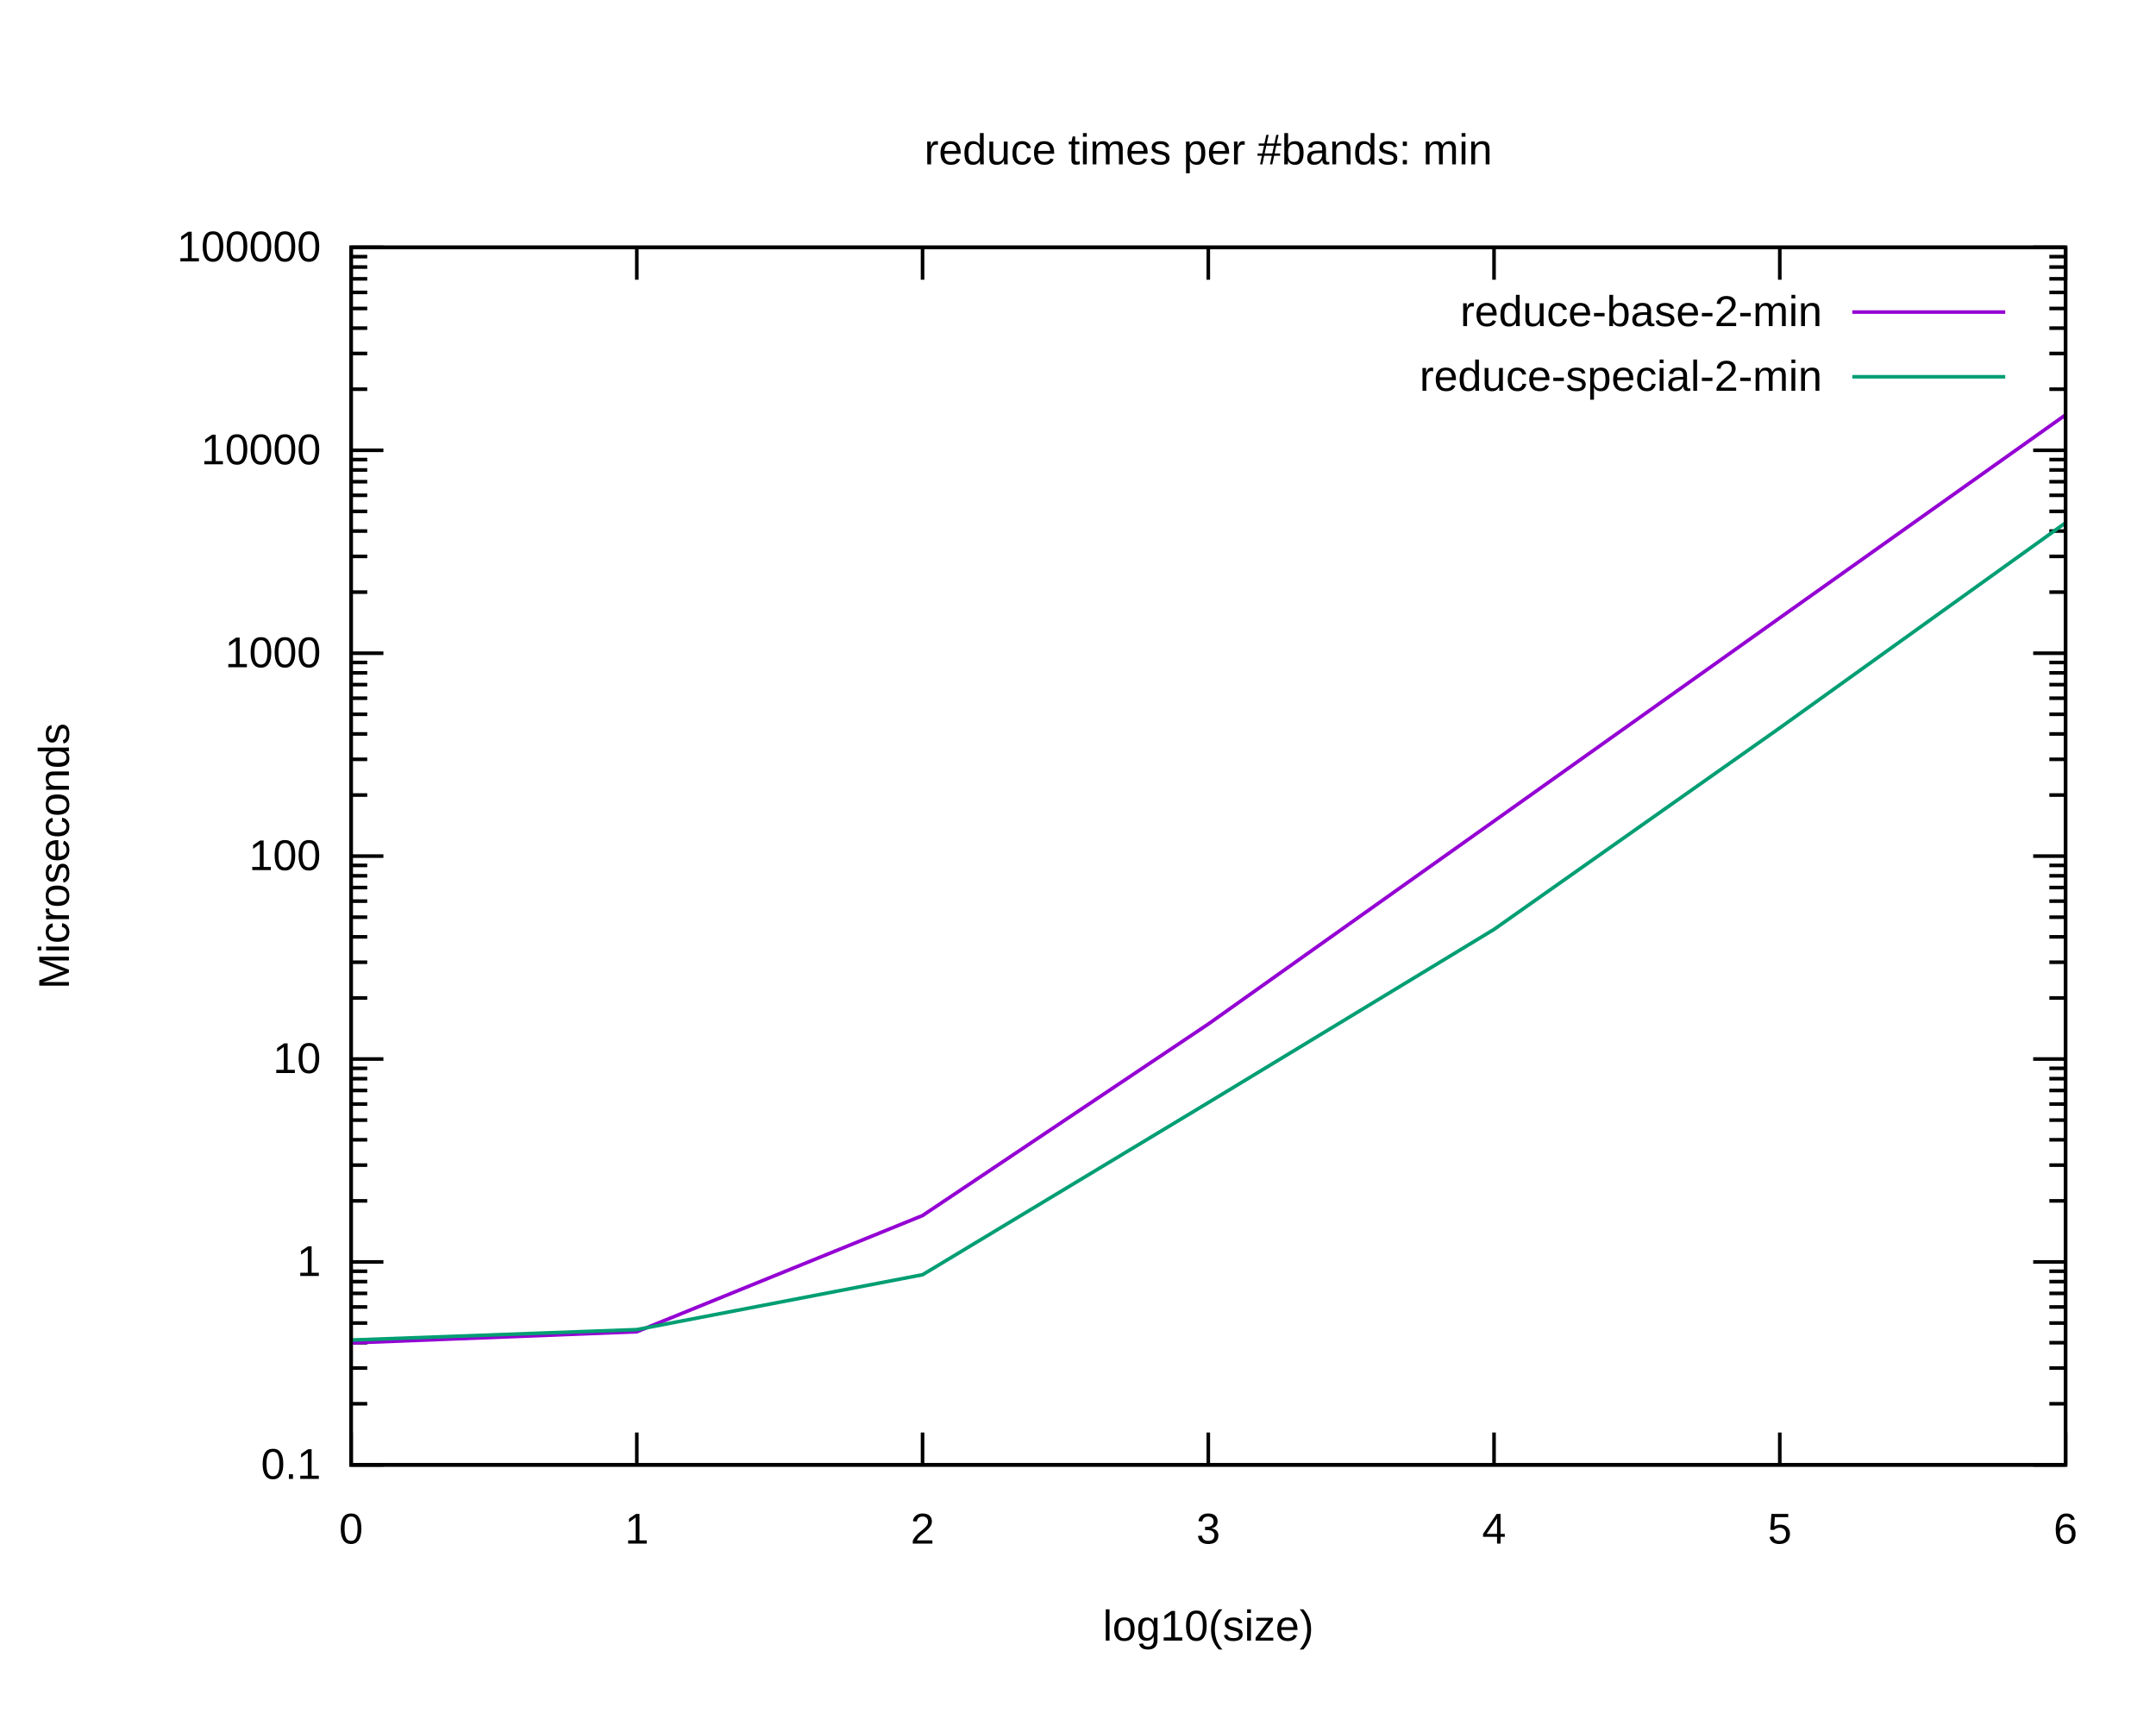
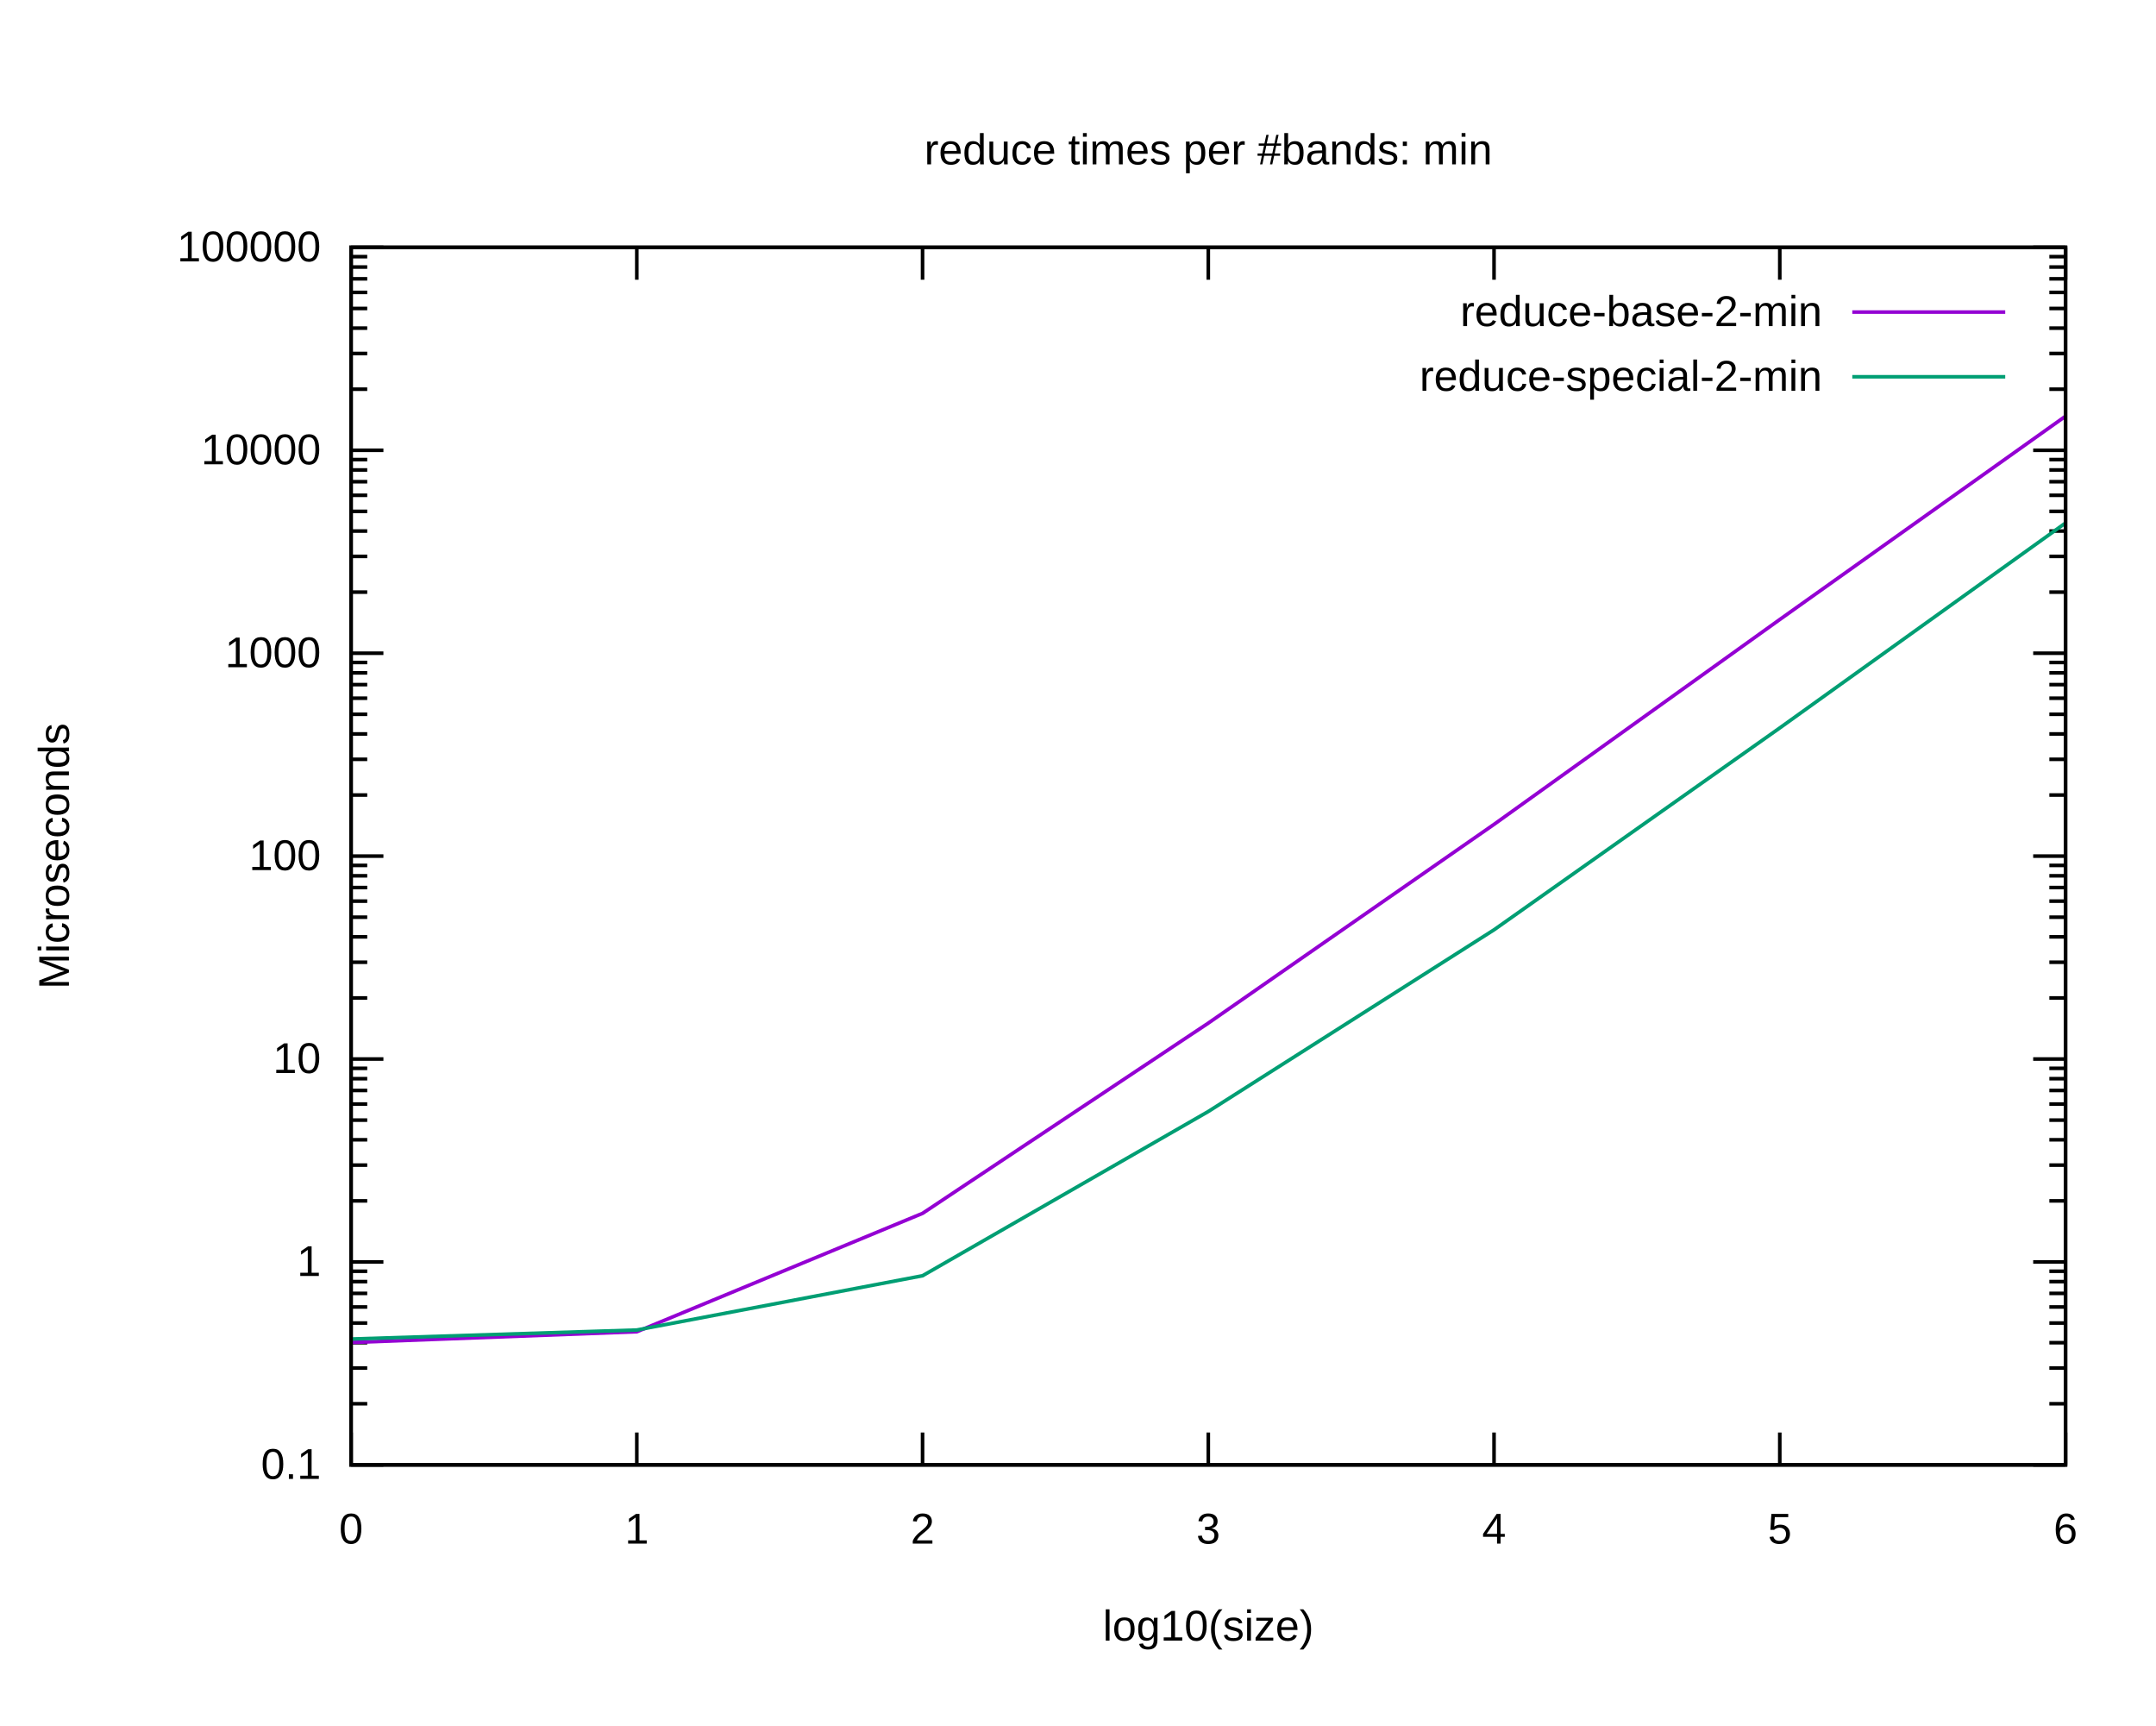
<svg xmlns="http://www.w3.org/2000/svg" xmlns:xlink="http://www.w3.org/1999/xlink" viewBox="0 0 600 480">
  <g id="gnuplot_canvas">
    <rect x="0" y="0" width="600" height="480" fill="none" />
    <defs>
      <circle id="gpDot" r="0.5" stroke-width="0.5" stroke="currentColor" />
      <path id="gpPt0" stroke-width="0.222" stroke="currentColor" d="M-1,0 h2 M0,-1 v2" />
      <path id="gpPt1" stroke-width="0.222" stroke="currentColor" d="M-1,-1 L1,1 M1,-1 L-1,1" />
      <path id="gpPt2" stroke-width="0.222" stroke="currentColor" d="M-1,0 L1,0 M0,-1 L0,1 M-1,-1 L1,1 M-1,1 L1,-1" />
      <rect id="gpPt3" stroke-width="0.222" stroke="currentColor" x="-1" y="-1" width="2" height="2" />
      <rect id="gpPt4" stroke-width="0.222" stroke="currentColor" fill="currentColor" x="-1" y="-1" width="2" height="2" />
      <circle id="gpPt5" stroke-width="0.222" stroke="currentColor" cx="0" cy="0" r="1" />
      <use xlink:href="#gpPt5" id="gpPt6" fill="currentColor" stroke="none" />
      <path id="gpPt7" stroke-width="0.222" stroke="currentColor" d="M0,-1.33 L-1.33,0.67 L1.33,0.67 z" />
      <use xlink:href="#gpPt7" id="gpPt8" fill="currentColor" stroke="none" />
      <use xlink:href="#gpPt7" id="gpPt9" stroke="currentColor" transform="rotate(180)" />
      <use xlink:href="#gpPt9" id="gpPt10" fill="currentColor" stroke="none" />
      <use xlink:href="#gpPt3" id="gpPt11" stroke="currentColor" transform="rotate(45)" />
      <use xlink:href="#gpPt11" id="gpPt12" fill="currentColor" stroke="none" />
      <path id="gpPt13" stroke-width="0.222" stroke="currentColor" d="M0,1.330 L1.265,0.411 L0.782,-1.067 L-0.782,-1.076 L-1.265,0.411 z" />
      <use xlink:href="#gpPt13" id="gpPt14" fill="currentColor" stroke="none" />
      <filter id="textbox" filterUnits="objectBoundingBox" x="0" y="0" height="1" width="1">
        <feFlood flood-color="white" flood-opacity="1" result="bgnd" />
        <feComposite in="SourceGraphic" in2="bgnd" operator="atop" />
      </filter>
      <filter id="greybox" filterUnits="objectBoundingBox" x="0" y="0" height="1" width="1">
        <feFlood flood-color="lightgrey" flood-opacity="1" result="grey" />
        <feComposite in="SourceGraphic" in2="grey" operator="atop" />
      </filter>
    </defs>
    <g fill="none" color="white" stroke="currentColor" stroke-width="1.00" stroke-linecap="butt" stroke-linejoin="miter">
</g>
    <g fill="none" color="black" stroke="currentColor" stroke-width="1.00" stroke-linecap="butt" stroke-linejoin="miter">
      <path stroke="black" d="M97.70,407.58 L106.70,407.58 M574.82,407.58 L565.82,407.58  " />
      <g transform="translate(89.31,411.48)" stroke="none" fill="black" font-family="Arial" font-size="12.00" text-anchor="end">
        <text>
          <tspan font-family="Arial"> 0.1</tspan>
        </text>
      </g>
    </g>
    <g fill="none" color="black" stroke="currentColor" stroke-width="1.00" stroke-linecap="butt" stroke-linejoin="miter">
      <path stroke="black" d="M97.70,390.58 L102.20,390.58 M574.82,390.58 L570.32,390.58 M97.70,380.64 L102.20,380.64 M574.82,380.64 L570.32,380.64   M97.70,373.59 L102.20,373.59 M574.82,373.59 L570.32,373.59 M97.70,368.12 L102.20,368.12 M574.82,368.12 L570.32,368.12   M97.70,363.65 L102.20,363.65 M574.82,363.65 L570.32,363.65 M97.70,359.87 L102.20,359.87 M574.82,359.87 L570.32,359.87   M97.70,356.59 L102.20,356.59 M574.82,356.59 L570.32,356.59 M97.70,353.71 L102.20,353.71 M574.82,353.71 L570.32,353.71   M97.70,351.12 L106.70,351.12 M574.82,351.12 L565.82,351.12  " />
      <g transform="translate(89.31,355.02)" stroke="none" fill="black" font-family="Arial" font-size="12.00" text-anchor="end">
        <text>
          <tspan font-family="Arial"> 1</tspan>
        </text>
      </g>
    </g>
    <g fill="none" color="black" stroke="currentColor" stroke-width="1.00" stroke-linecap="butt" stroke-linejoin="miter">
      <path stroke="black" d="M97.70,334.13 L102.20,334.13 M574.82,334.13 L570.32,334.13 M97.70,324.18 L102.20,324.18 M574.82,324.18 L570.32,324.18   M97.70,317.13 L102.20,317.13 M574.82,317.13 L570.32,317.13 M97.70,311.66 L102.20,311.66 M574.82,311.66 L570.32,311.66   M97.70,307.19 L102.20,307.19 M574.82,307.19 L570.32,307.19 M97.70,303.41 L102.20,303.41 M574.82,303.41 L570.32,303.41   M97.70,300.13 L102.20,300.13 M574.82,300.13 L570.32,300.13 M97.70,297.25 L102.20,297.25 M574.82,297.25 L570.32,297.25   M97.70,294.66 L106.70,294.66 M574.82,294.66 L565.82,294.66  " />
      <g transform="translate(89.31,298.56)" stroke="none" fill="black" font-family="Arial" font-size="12.00" text-anchor="end">
        <text>
          <tspan font-family="Arial"> 10</tspan>
        </text>
      </g>
    </g>
    <g fill="none" color="black" stroke="currentColor" stroke-width="1.00" stroke-linecap="butt" stroke-linejoin="miter">
      <path stroke="black" d="M97.70,277.67 L102.20,277.67 M574.82,277.67 L570.32,277.67 M97.70,267.73 L102.20,267.73 M574.82,267.73 L570.32,267.73   M97.70,260.67 L102.20,260.67 M574.82,260.67 L570.32,260.67 M97.70,255.20 L102.20,255.20 M574.82,255.20 L570.32,255.20   M97.70,250.73 L102.20,250.73 M574.82,250.73 L570.32,250.73 M97.70,246.95 L102.20,246.95 M574.82,246.95 L570.32,246.95   M97.70,243.68 L102.20,243.68 M574.82,243.68 L570.32,243.68 M97.70,240.79 L102.20,240.79 M574.82,240.79 L570.32,240.79   M97.70,238.20 L106.70,238.20 M574.82,238.20 L565.82,238.20  " />
      <g transform="translate(89.31,242.10)" stroke="none" fill="black" font-family="Arial" font-size="12.00" text-anchor="end">
        <text>
          <tspan font-family="Arial"> 100</tspan>
        </text>
      </g>
    </g>
    <g fill="none" color="black" stroke="currentColor" stroke-width="1.00" stroke-linecap="butt" stroke-linejoin="miter">
      <path stroke="black" d="M97.70,221.21 L102.20,221.21 M574.82,221.21 L570.32,221.21 M97.70,211.27 L102.20,211.27 M574.82,211.27 L570.32,211.27   M97.70,204.21 L102.20,204.21 M574.82,204.21 L570.32,204.21 M97.70,198.74 L102.20,198.74 M574.82,198.74 L570.32,198.74   M97.70,194.27 L102.20,194.27 M574.82,194.27 L570.32,194.27 M97.70,190.49 L102.20,190.49 M574.82,190.49 L570.32,190.49   M97.70,187.22 L102.20,187.22 M574.82,187.22 L570.32,187.22 M97.70,184.33 L102.20,184.33 M574.82,184.33 L570.32,184.33   M97.70,181.75 L106.70,181.75 M574.82,181.75 L565.82,181.75  " />
      <g transform="translate(89.31,185.65)" stroke="none" fill="black" font-family="Arial" font-size="12.00" text-anchor="end">
        <text>
          <tspan font-family="Arial"> 1000</tspan>
        </text>
      </g>
    </g>
    <g fill="none" color="black" stroke="currentColor" stroke-width="1.00" stroke-linecap="butt" stroke-linejoin="miter">
      <path stroke="black" d="M97.70,164.75 L102.20,164.75 M574.82,164.75 L570.32,164.75 M97.70,154.81 L102.20,154.81 M574.82,154.81 L570.32,154.81   M97.70,147.76 L102.20,147.76 M574.82,147.76 L570.32,147.76 M97.70,142.28 L102.20,142.28 M574.82,142.28 L570.32,142.28   M97.70,137.81 L102.20,137.81 M574.82,137.81 L570.32,137.81 M97.70,134.03 L102.20,134.03 M574.82,134.03 L570.32,134.03   M97.70,130.76 L102.20,130.76 M574.82,130.76 L570.32,130.76 M97.70,127.87 L102.20,127.87 M574.82,127.87 L570.32,127.87   M97.70,125.29 L106.70,125.29 M574.82,125.29 L565.82,125.29  " />
      <g transform="translate(89.31,129.19)" stroke="none" fill="black" font-family="Arial" font-size="12.00" text-anchor="end">
        <text>
          <tspan font-family="Arial"> 10000</tspan>
        </text>
      </g>
    </g>
    <g fill="none" color="black" stroke="currentColor" stroke-width="1.00" stroke-linecap="butt" stroke-linejoin="miter">
      <path stroke="black" d="M97.70,108.29 L102.20,108.29 M574.82,108.29 L570.32,108.29 M97.70,98.35 L102.20,98.35 M574.82,98.35 L570.32,98.35   M97.70,91.30 L102.20,91.30 M574.82,91.30 L570.32,91.30 M97.70,85.83 L102.20,85.83 M574.82,85.83 L570.32,85.83   M97.70,81.36 L102.20,81.36 M574.82,81.36 L570.32,81.36 M97.70,77.58 L102.20,77.58 M574.82,77.58 L570.32,77.58   M97.70,74.30 L102.20,74.30 M574.82,74.30 L570.32,74.30 M97.70,71.41 L102.20,71.41 M574.82,71.41 L570.32,71.41   M97.70,68.83 L106.70,68.83 M574.82,68.83 L565.82,68.83  " />
      <g transform="translate(89.31,72.73)" stroke="none" fill="black" font-family="Arial" font-size="12.00" text-anchor="end">
        <text>
          <tspan font-family="Arial"> 100000</tspan>
        </text>
      </g>
    </g>
    <g fill="none" color="black" stroke="currentColor" stroke-width="1.00" stroke-linecap="butt" stroke-linejoin="miter">
      <path stroke="black" d="M97.70,407.58 L97.70,398.58 M97.70,68.83 L97.70,77.83  " />
      <g transform="translate(97.70,429.48)" stroke="none" fill="black" font-family="Arial" font-size="12.00" text-anchor="middle">
        <text>
          <tspan font-family="Arial"> 0</tspan>
        </text>
      </g>
    </g>
    <g fill="none" color="black" stroke="currentColor" stroke-width="1.00" stroke-linecap="butt" stroke-linejoin="miter">
      <path stroke="black" d="M177.22,407.58 L177.22,398.58 M177.22,68.83 L177.22,77.83  " />
      <g transform="translate(177.22,429.48)" stroke="none" fill="black" font-family="Arial" font-size="12.00" text-anchor="middle">
        <text>
          <tspan font-family="Arial"> 1</tspan>
        </text>
      </g>
    </g>
    <g fill="none" color="black" stroke="currentColor" stroke-width="1.00" stroke-linecap="butt" stroke-linejoin="miter">
      <path stroke="black" d="M256.74,407.58 L256.74,398.58 M256.74,68.83 L256.74,77.83  " />
      <g transform="translate(256.74,429.48)" stroke="none" fill="black" font-family="Arial" font-size="12.00" text-anchor="middle">
        <text>
          <tspan font-family="Arial"> 2</tspan>
        </text>
      </g>
    </g>
    <g fill="none" color="black" stroke="currentColor" stroke-width="1.00" stroke-linecap="butt" stroke-linejoin="miter">
      <path stroke="black" d="M336.26,407.58 L336.26,398.58 M336.26,68.83 L336.26,77.83  " />
      <g transform="translate(336.26,429.48)" stroke="none" fill="black" font-family="Arial" font-size="12.00" text-anchor="middle">
        <text>
          <tspan font-family="Arial"> 3</tspan>
        </text>
      </g>
    </g>
    <g fill="none" color="black" stroke="currentColor" stroke-width="1.00" stroke-linecap="butt" stroke-linejoin="miter">
      <path stroke="black" d="M415.78,407.58 L415.78,398.58 M415.78,68.83 L415.78,77.83  " />
      <g transform="translate(415.78,429.48)" stroke="none" fill="black" font-family="Arial" font-size="12.00" text-anchor="middle">
        <text>
          <tspan font-family="Arial"> 4</tspan>
        </text>
      </g>
    </g>
    <g fill="none" color="black" stroke="currentColor" stroke-width="1.00" stroke-linecap="butt" stroke-linejoin="miter">
      <path stroke="black" d="M495.30,407.58 L495.30,398.58 M495.30,68.83 L495.30,77.83  " />
      <g transform="translate(495.30,429.48)" stroke="none" fill="black" font-family="Arial" font-size="12.00" text-anchor="middle">
        <text>
          <tspan font-family="Arial"> 5</tspan>
        </text>
      </g>
    </g>
    <g fill="none" color="black" stroke="currentColor" stroke-width="1.00" stroke-linecap="butt" stroke-linejoin="miter">
      <path stroke="black" d="M574.82,407.58 L574.82,398.58 M574.82,68.83 L574.82,77.83  " />
      <g transform="translate(574.82,429.48)" stroke="none" fill="black" font-family="Arial" font-size="12.00" text-anchor="middle">
        <text>
          <tspan font-family="Arial"> 6</tspan>
        </text>
      </g>
    </g>
    <g fill="none" color="black" stroke="currentColor" stroke-width="1.00" stroke-linecap="butt" stroke-linejoin="miter">
</g>
    <g fill="none" color="black" stroke="currentColor" stroke-width="1.00" stroke-linecap="butt" stroke-linejoin="miter">
      <path stroke="black" d="M97.70,68.83 L97.70,407.58 L574.82,407.58 L574.82,68.83 L97.70,68.83 Z  " />
    </g>
    <g fill="none" color="black" stroke="currentColor" stroke-width="1.00" stroke-linecap="butt" stroke-linejoin="miter">
      <g transform="translate(19.18,238.21) rotate(270)" stroke="none" fill="black" font-family="Arial" font-size="12.00" text-anchor="middle">
        <text>
          <tspan font-family="Arial">Microseconds</tspan>
        </text>
      </g>
    </g>
    <g fill="none" color="black" stroke="currentColor" stroke-width="1.00" stroke-linecap="butt" stroke-linejoin="miter">
      <g transform="translate(336.26,456.48)" stroke="none" fill="black" font-family="Arial" font-size="12.00" text-anchor="middle">
        <text>
          <tspan font-family="Arial">log10(size)</tspan>
        </text>
      </g>
    </g>
    <g fill="none" color="black" stroke="currentColor" stroke-width="1.00" stroke-linecap="butt" stroke-linejoin="miter">
</g>
    <g id="gnuplot_plot_1">
      <g fill="none" color="black" stroke="currentColor" stroke-width="1.00" stroke-linecap="butt" stroke-linejoin="miter">
        <g transform="translate(507.09,90.73)" stroke="none" fill="black" font-family="Arial" font-size="12.00" text-anchor="end">
          <text>
            <tspan font-family="Arial">reduce-base-2-min</tspan>
          </text>
        </g>
      </g>
      <g fill="none" color="black" stroke="currentColor" stroke-width="1.00" stroke-linecap="butt" stroke-linejoin="miter">
-         <path stroke="rgb(148,   0, 211)" d="M515.48,86.83 L558.04,86.83 M97.70,373.65 L177.22,370.54 L256.74,338.21 L336.26,284.93 L415.78,228.46 L495.30,171.91   L574.82,115.44  " />
+         <path stroke="rgb(148,   0, 211)" d="M515.48,86.83 L558.04,86.83 M97.70,373.53 L177.22,370.54 L256.74,337.60 L336.26,284.67 L415.78,229.37 L495.30,172.37   L574.82,115.80  " />
      </g>
    </g>
    <g id="gnuplot_plot_2">
      <g fill="none" color="black" stroke="currentColor" stroke-width="1.00" stroke-linecap="butt" stroke-linejoin="miter">
        <g transform="translate(507.09,108.73)" stroke="none" fill="black" font-family="Arial" font-size="12.00" text-anchor="end">
          <text>
            <tspan font-family="Arial">reduce-special-2-min</tspan>
          </text>
        </g>
      </g>
      <g fill="none" color="black" stroke="currentColor" stroke-width="1.00" stroke-linecap="butt" stroke-linejoin="miter">
-         <path stroke="rgb(  0, 158, 115)" d="M515.48,104.83 L558.04,104.83 M97.70,372.86 L177.22,369.95 L256.74,354.68 L336.26,306.79 L415.78,258.59 L495.30,202.53   L574.82,145.47  " />
+         <path stroke="rgb(  0, 158, 115)" d="M515.48,104.83 L558.04,104.83 M97.70,372.57 L177.22,370.06 L256.74,354.96 L336.26,309.26 L415.78,258.71 L495.30,202.54   L574.82,145.51  " />
      </g>
    </g>
    <g fill="none" color="white" stroke="rgb(  0, 158, 115)" stroke-width="2.00" stroke-linecap="butt" stroke-linejoin="miter">
</g>
    <g fill="none" color="black" stroke="currentColor" stroke-width="2.00" stroke-linecap="butt" stroke-linejoin="miter">
</g>
    <g fill="none" color="black" stroke="black" stroke-width="1.00" stroke-linecap="butt" stroke-linejoin="miter">
</g>
    <g fill="none" color="black" stroke="currentColor" stroke-width="1.00" stroke-linecap="butt" stroke-linejoin="miter">
      <path stroke="black" d="M97.70,68.83 L97.70,407.58 L574.82,407.58 L574.82,68.83 L97.70,68.83 Z  " />
    </g>
    <g fill="none" color="black" stroke="currentColor" stroke-width="1.00" stroke-linecap="butt" stroke-linejoin="miter">
      <g transform="translate(336.26,45.73)" stroke="none" fill="black" font-family="Arial" font-size="12.00" text-anchor="middle">
        <text>
          <tspan font-family="Arial">reduce times per #bands: min</tspan>
        </text>
      </g>
    </g>
    <g fill="none" color="black" stroke="currentColor" stroke-width="1.00" stroke-linecap="butt" stroke-linejoin="miter">
</g>
  </g>
</svg>
